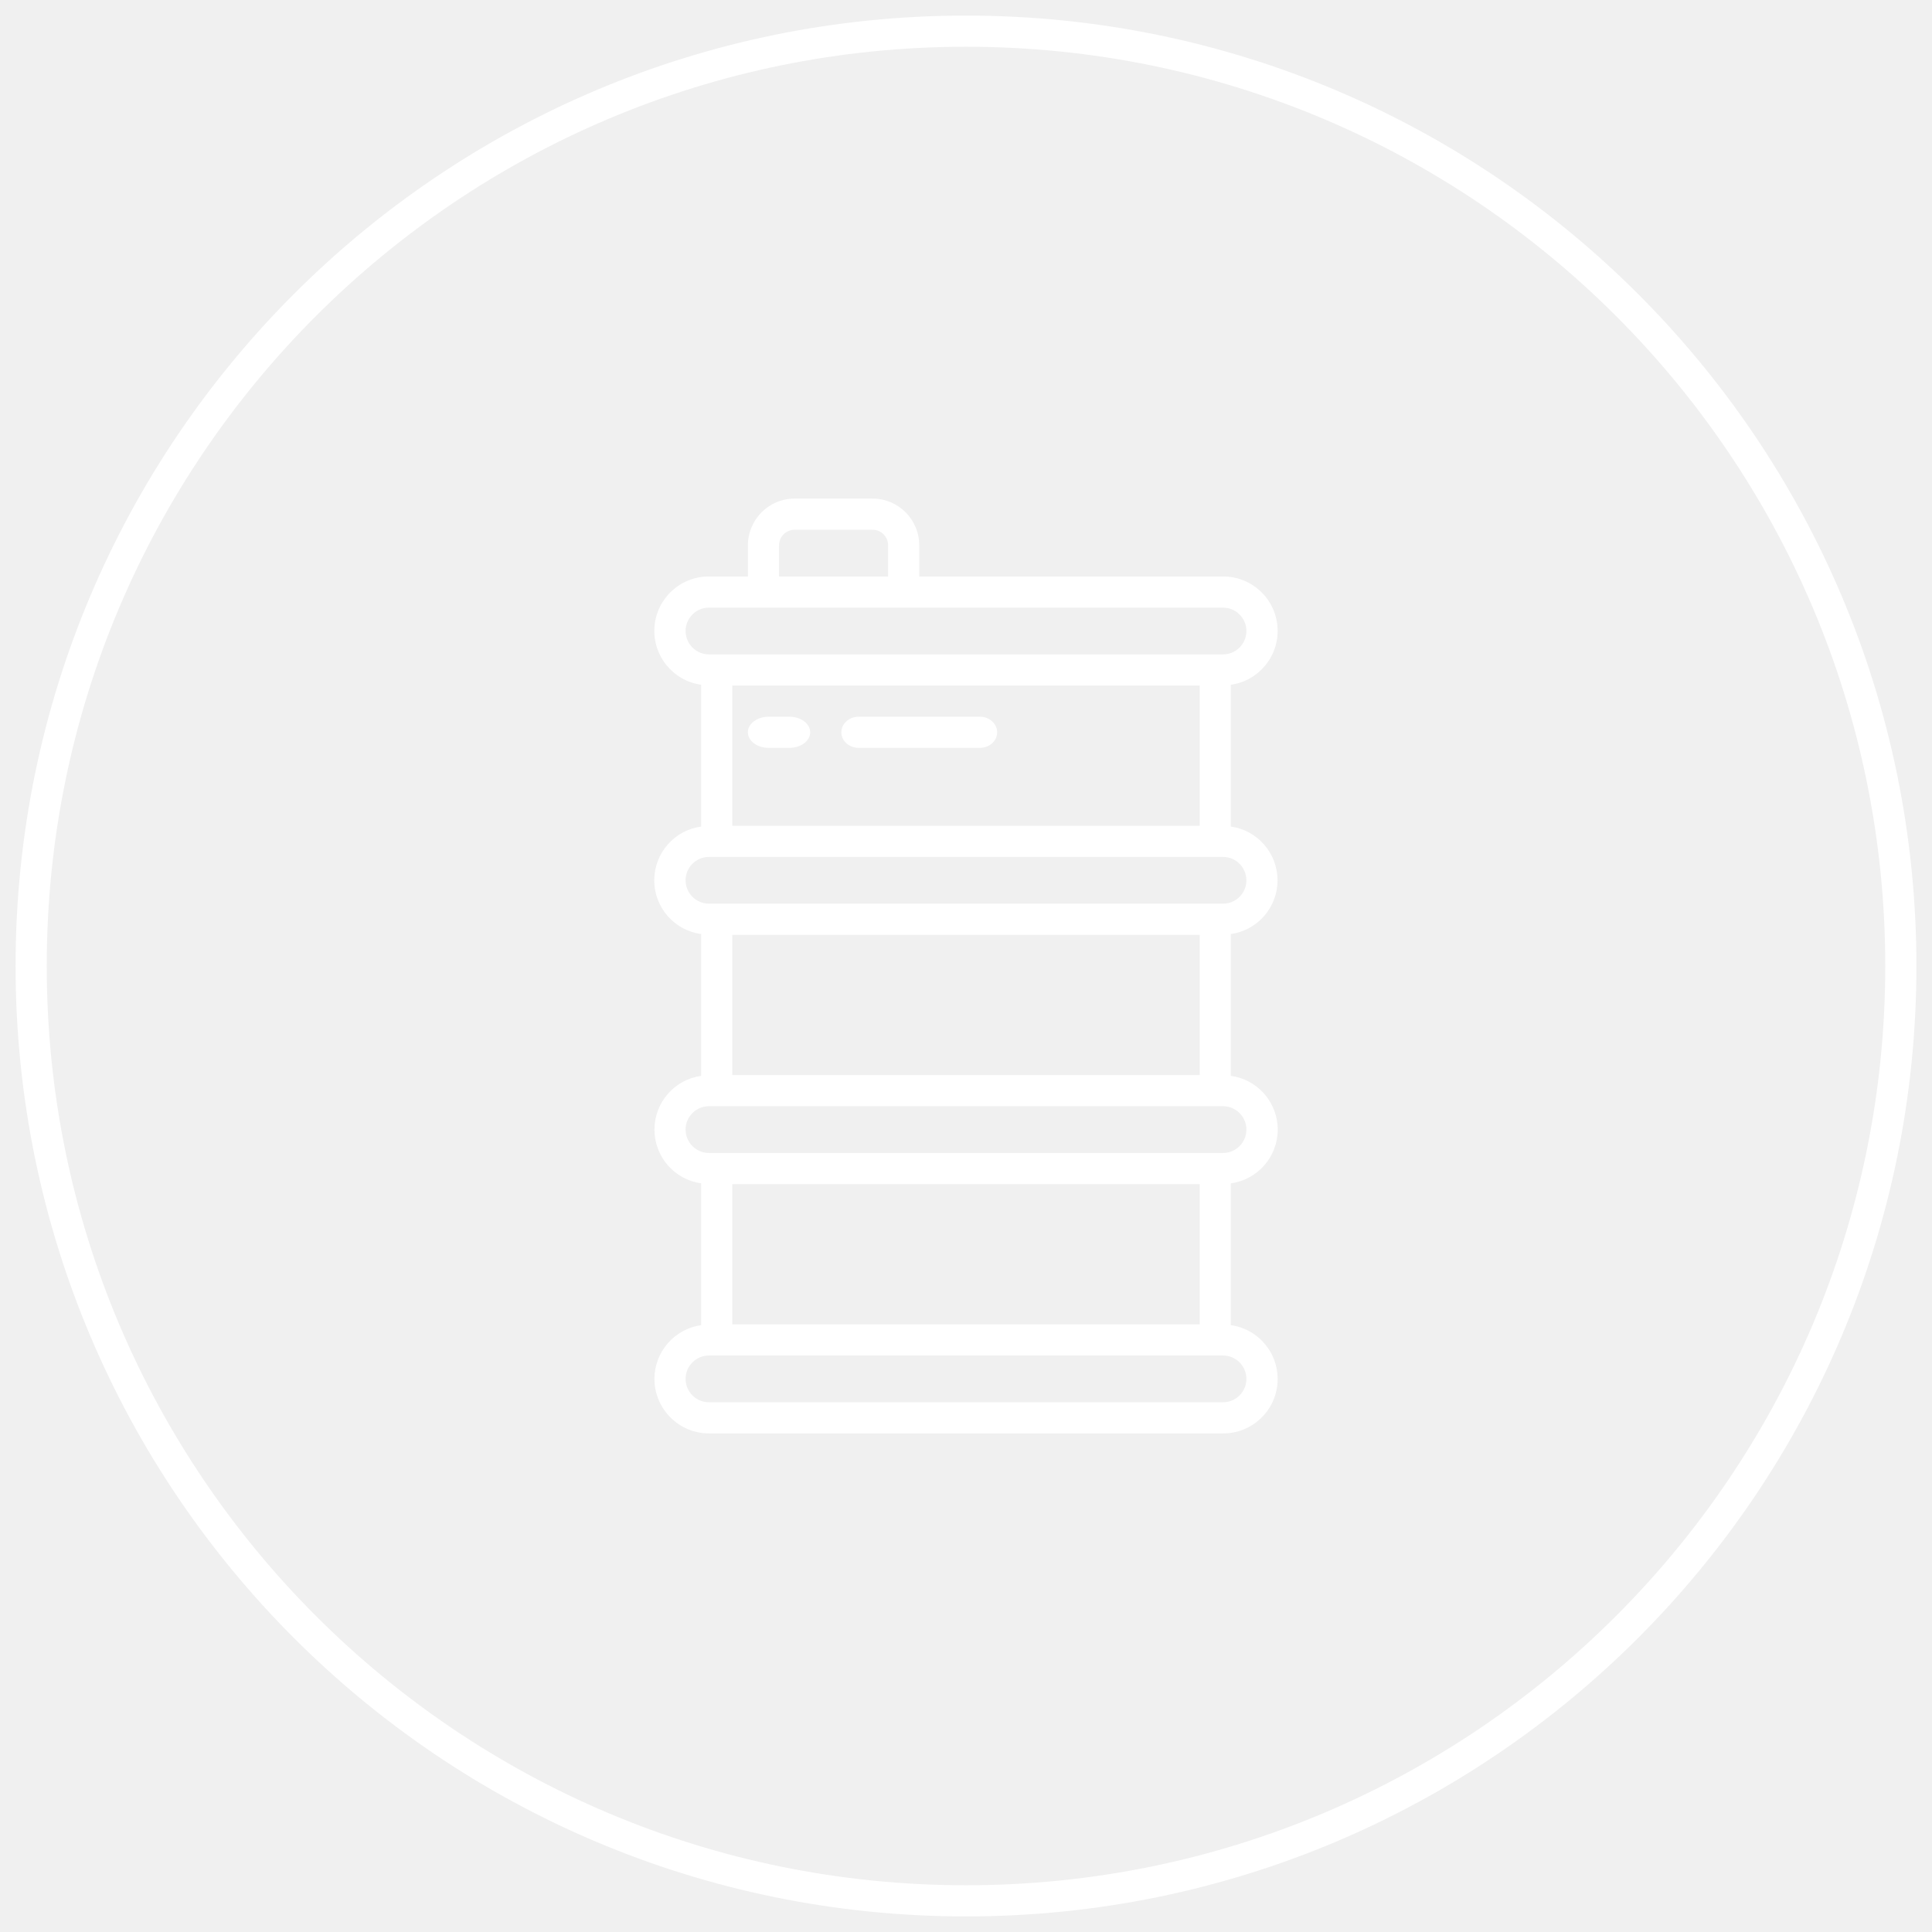
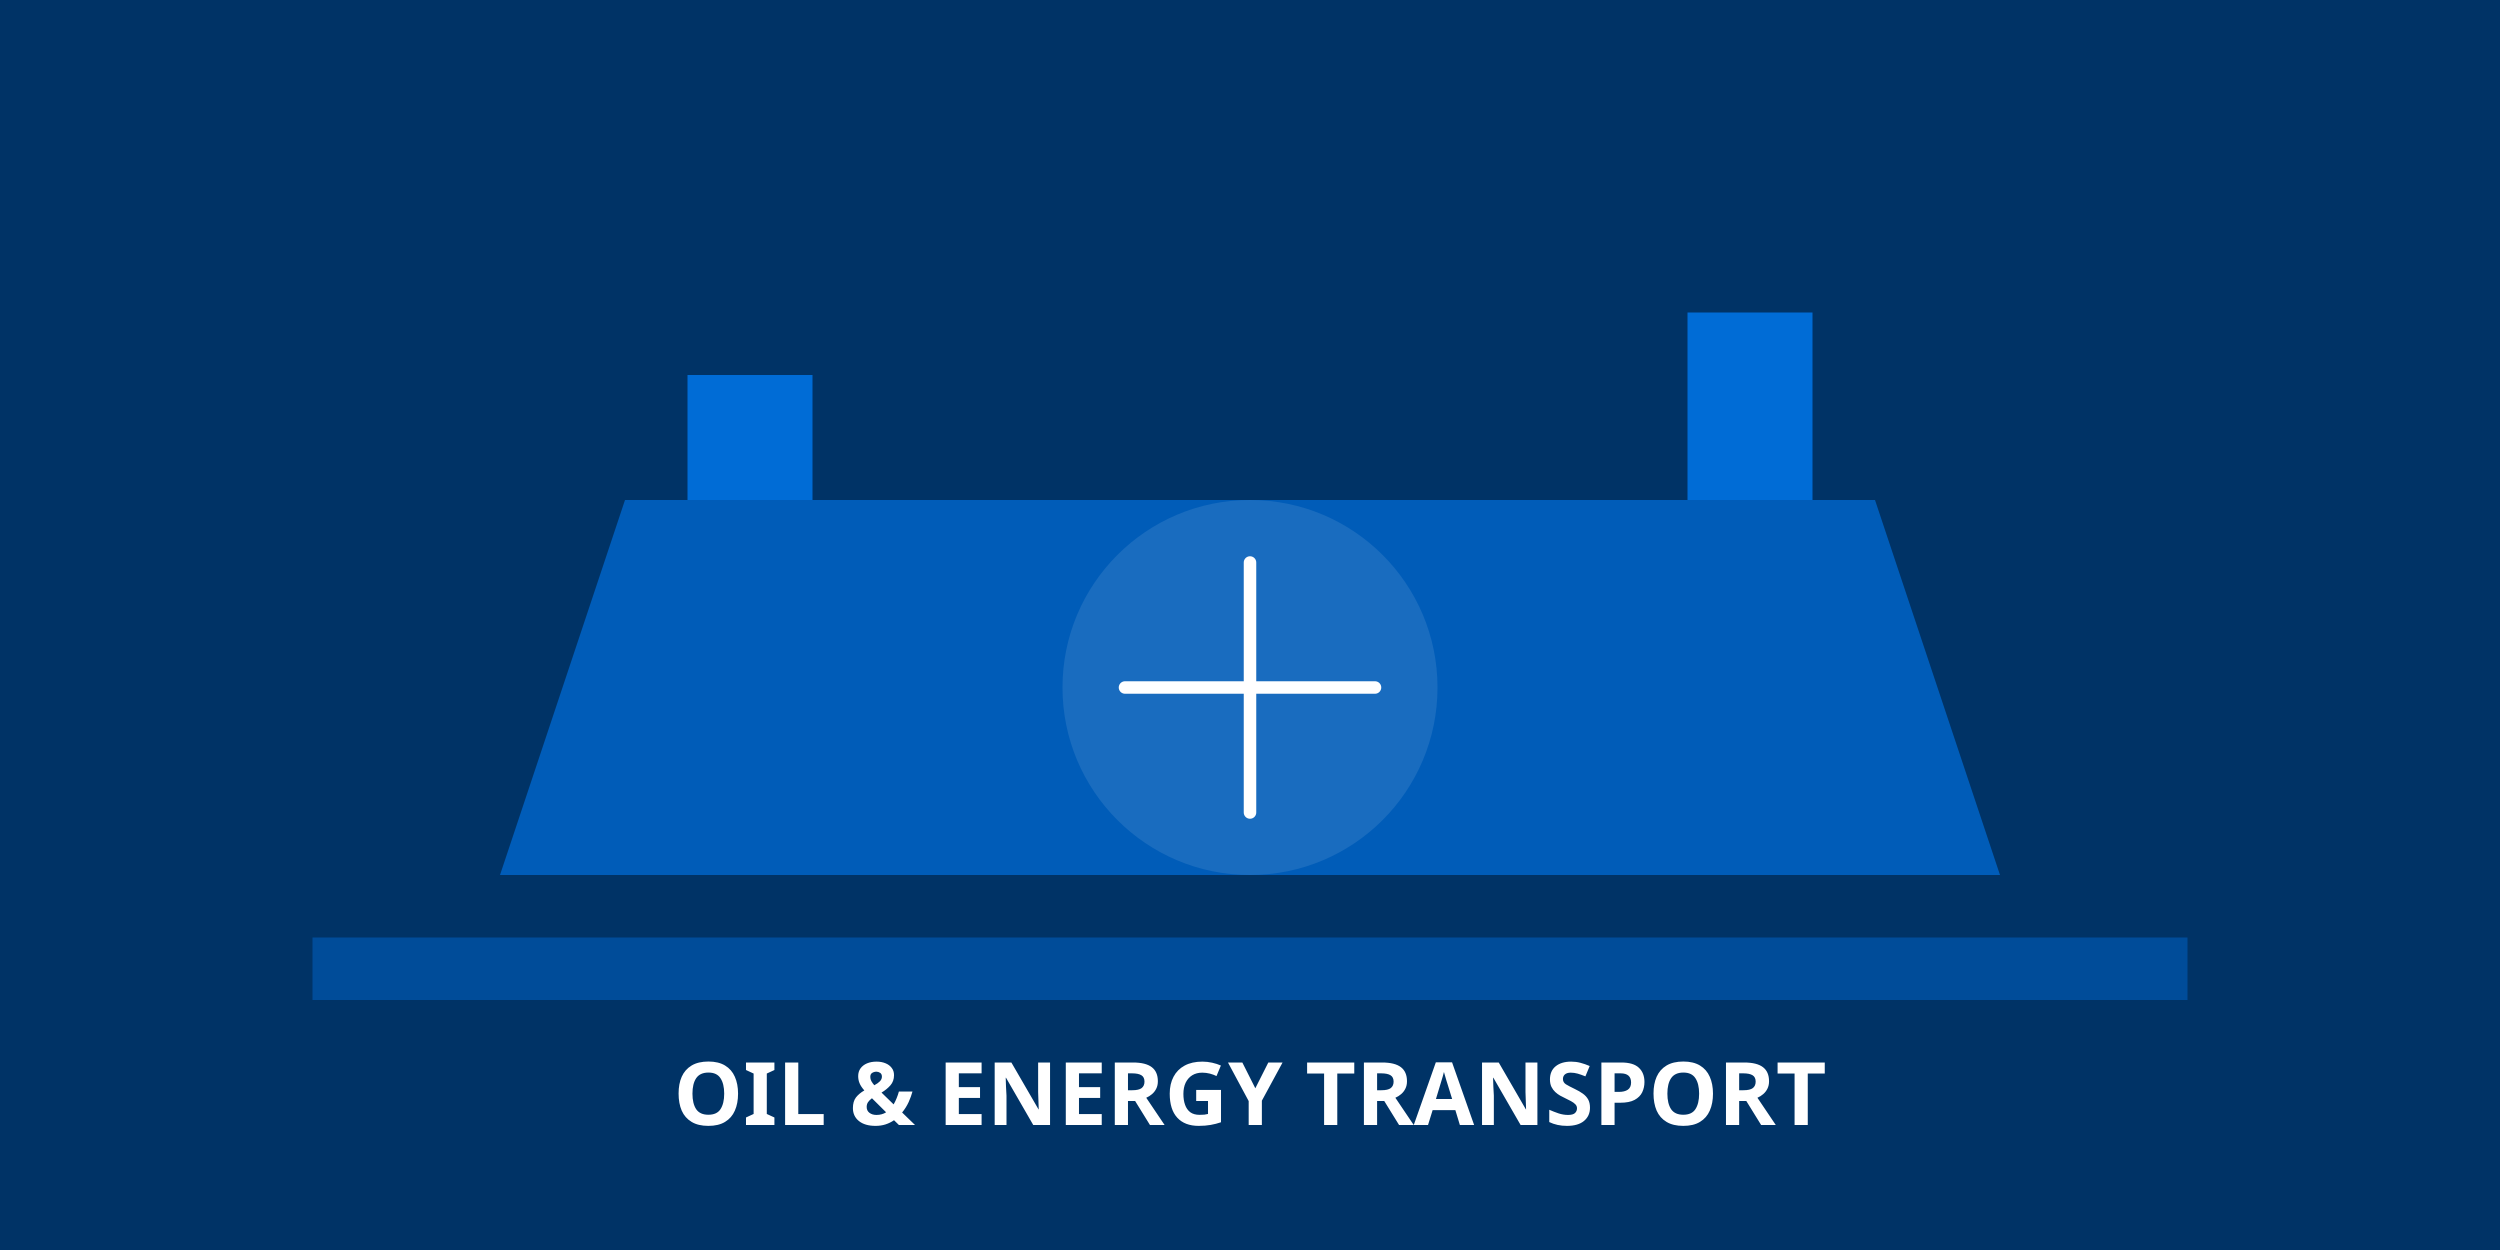
- <svg xmlns="http://www.w3.org/2000/svg" width="62" height="62">
-   <g transform="translate(1 1)" fill="none" fill-rule="evenodd">
-     <path d="M20.002 43.25a1.752 1.752 0 001.75 1.75h16.496a1.746 1.746 0 00.25-3.475v-4.55a1.741 1.741 0 000-3.45v-4.55a1.742 1.742 0 000-3.45v-4.55a1.746 1.746 0 00-.25-3.475H28.5v-1A1.5 1.5 0 0027 15h-2.5c-.827 0-1.498.672-1.499 1.5v1h-1.25a1.746 1.746 0 00-.25 3.475v4.55a1.741 1.741 0 000 3.45v4.55a1.742 1.742 0 000 3.45v4.55a1.747 1.747 0 00-1.5 1.725zm18.996 0a.75.75 0 01-.75.75H21.752a.75.75 0 010-1.5h16.496a.75.75 0 01.75.75zM22.501 37H37.5v4.5h-15V37zm0-3.5V29H37.5v4.5h-15zm0-8V21H37.5v4.5h-15zm1.5-9a.5.5 0 01.5-.5H27a.5.5 0 01.5.5v1H24v-1zm-3 2.75a.75.75 0 01.75-.75h16.497a.75.75 0 010 1.5H21.752a.75.75 0 01-.75-.75zm0 8a.75.75 0 01.75-.75h16.497a.75.75 0 010 1.5H21.752a.75.75 0 01-.75-.75zm0 8a.75.75 0 01.75-.75h16.497a.75.75 0 010 1.5H21.752a.75.75 0 01-.75-.75z" fill="#FFF" fill-rule="nonzero" />
-     <path d="M24.333 22h-.666c-.369 0-.667.224-.667.5s.298.5.667.5h.666c.369 0 .667-.224.667-.5s-.298-.5-.667-.5zm6.111 0h-3.888c-.307 0-.556.224-.556.5s.249.5.556.5h3.888c.307 0 .556-.224.556-.5s-.249-.5-.556-.5z" fill="#FFF" fill-rule="nonzero" />
-     <circle stroke="#FFF" cx="30" cy="30" r="30" />
-   </g>
+ <svg xmlns="http://www.w3.org/2000/svg" width="400" height="200" viewBox="0 0 400 200" fill="none">
+   <rect width="400" height="200" fill="#003366" />
+   <path d="M50 150H350V160H50V150Z" fill="#004C99" />
+   <path d="M80 140L100 80H300L320 140H80Z" fill="#005CB8" />
+   <path d="M110 80V60H130V80H110Z" fill="#006CD6" />
+   <path d="M270 80V50H290V80H270Z" fill="#006CD6" />
+   <circle cx="200" cy="110" r="30" fill="white" fill-opacity="0.1" />
+   <path d="M200 90V130M180 110H220" stroke="white" stroke-width="2" stroke-linecap="round" />
+   <text x="200" y="180" text-anchor="middle" fill="white" font-family="sans-serif" font-weight="bold" font-size="14">OIL &amp; ENERGY TRANSPORT</text>
+   <defs>
+     <linearGradient id="grad1" x1="0%" y1="0%" x2="100%" y2="0%">
+       <stop offset="0%" style="stop-color:#003366;stop-opacity:1" />
+       <stop offset="100%" style="stop-color:#004C99;stop-opacity:1" />
+     </linearGradient>
+   </defs>
</svg>
